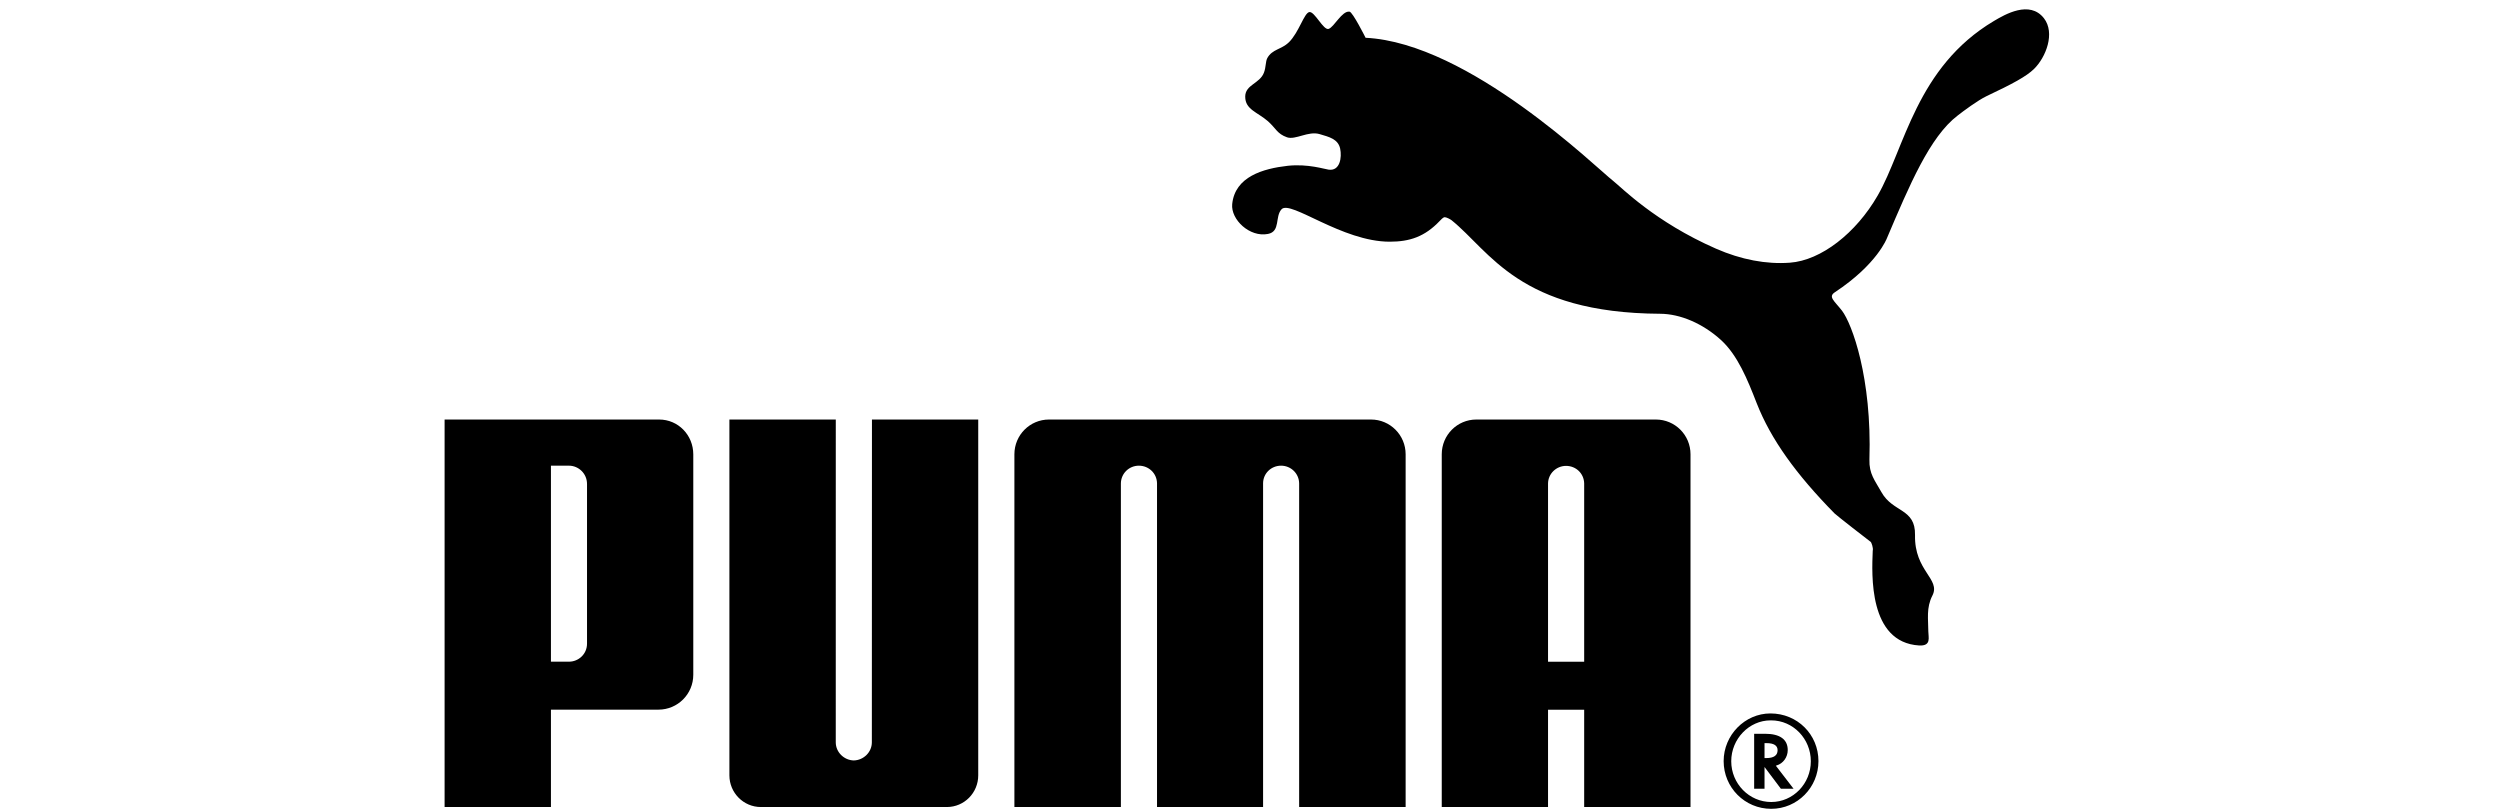
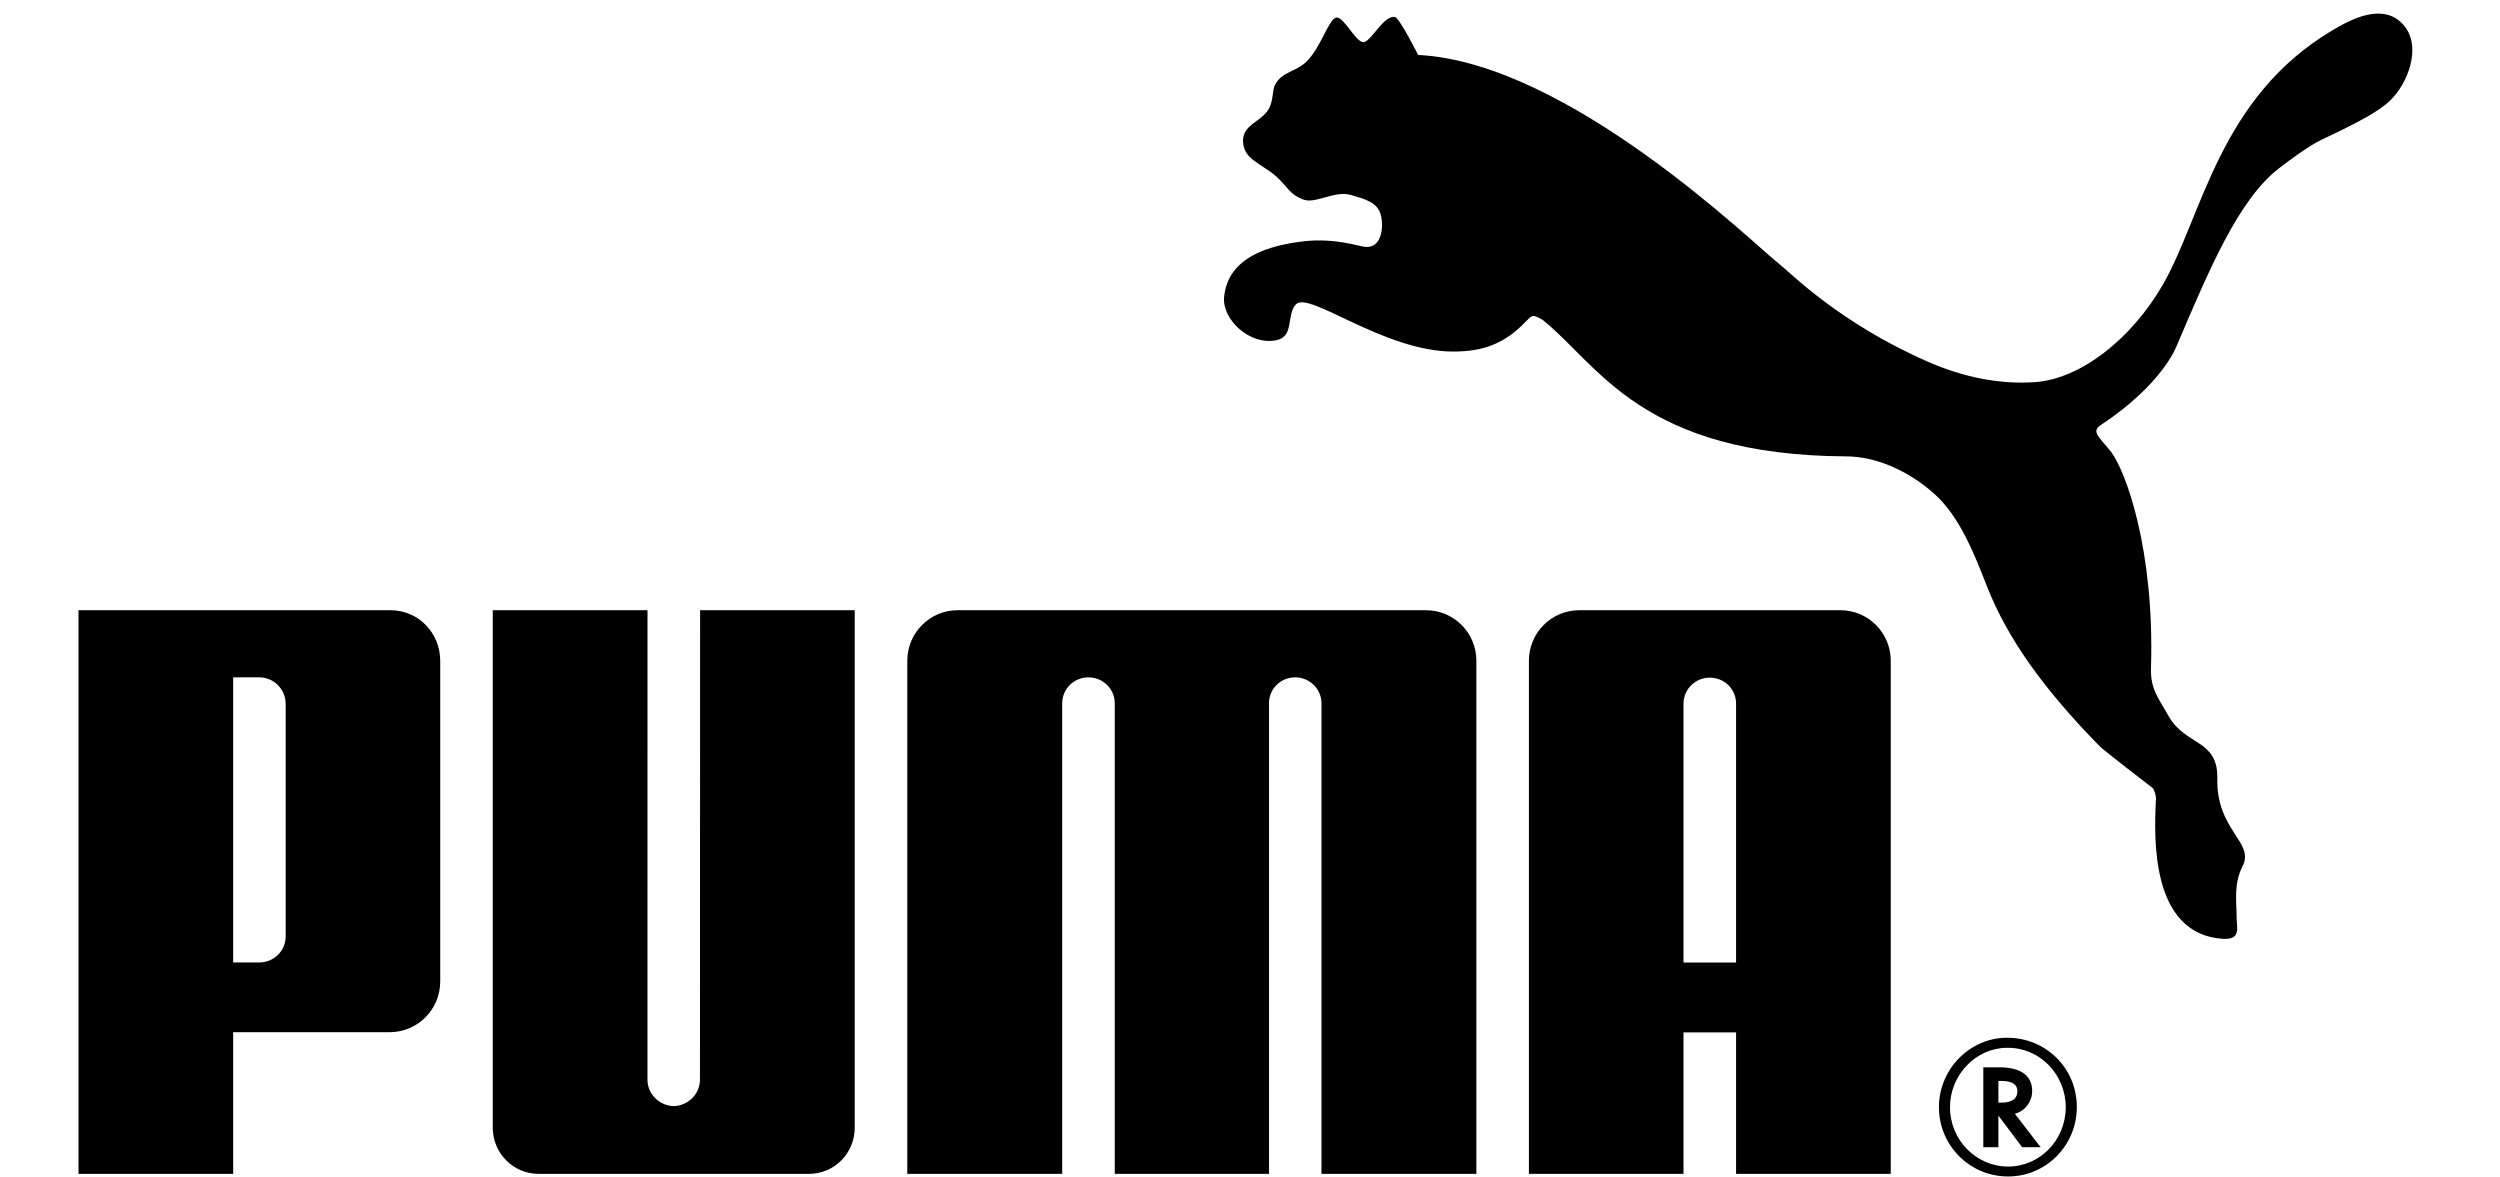
- <svg xmlns="http://www.w3.org/2000/svg" width="68" height="22" viewBox="35.433 30.331 889.299 446.538">
+ <svg xmlns="http://www.w3.org/2000/svg" width="68" height="32" viewBox="35.433 30.331 889.299 446.538">
  <path d="m512.857 36.99c-2.898.447-5.684 11.118-11.285 16.677-4.096 4.012-9.209 3.761-11.925 8.721-1.031 1.853-.697 5.016-1.867 8.053-2.285 6.074-10.337 6.617-10.337 13.235-.028 7.147 6.715 8.512 12.552 13.583 4.556 4.082 5.002 6.896 10.518 8.874 4.71 1.603 11.717-3.636 18.028-1.755 5.183 1.547 10.142 2.661 11.313 7.983 1.03 4.904-.07 12.51-6.353 11.633-2.118-.237-11.299-3.33-22.583-2.132-13.612 1.547-29.146 5.99-30.664 21.163-.836 8.484 9.654 18.487 19.783 16.453 7.007-1.38 3.692-9.64 7.509-13.653 5.001-5.14 33.338 17.944 59.683 17.944 11.09 0 19.337-2.8 27.53-11.382.765-.655 1.699-2.062 2.883-2.146 1.115.084 3.065 1.184 3.706 1.658 21.218 17.052 37.253 51.255 115.229 51.659 10.964.055 23.46 5.294 33.658 14.6 9.098 8.415 14.42 21.496 19.588 34.773 7.802 19.923 21.79 39.302 42.993 60.868 1.157 1.156 18.613 14.726 20.006 15.743.223.139 1.505 3.204 1.06 4.917-.516 12.929-2.397 50.53 25.633 52.23 6.855.348 5.057-4.472 5.057-7.788-.013-6.548-1.212-13.054 2.244-19.755 4.722-9.222-10.017-13.472-9.585-33.408.306-14.865-12.177-12.33-18.516-23.656-3.65-6.562-6.896-10.044-6.659-18.07 1.421-45.165-9.613-74.84-15.116-82.126-4.29-5.503-7.843-7.69-3.915-10.24 23.392-15.45 28.7-29.828 28.7-29.828 12.44-29.242 23.628-55.95 39.05-67.707 3.107-2.425 11.076-8.373 15.966-10.714 14.391-6.785 21.97-10.894 26.15-14.963 6.617-6.45 11.841-19.894 5.502-28.044-7.885-10.059-21.524-2.076-27.542 1.49-43.007 25.524-49.346 70.55-64.24 96.408-11.883 20.66-31.206 35.832-48.481 37.072-12.957.961-26.916-1.658-40.82-7.76-33.812-14.823-52.314-33.965-56.674-37.35-9.084-7.008-79.606-76.235-136.74-79.063 0 0-7.09-14.196-8.874-14.433-4.18-.53-8.456 8.484-11.521 9.53-2.884.96-7.732-9.767-10.644-9.293m-251.522 413.171c-5.378-.126-9.947-4.542-9.947-10.003l.014-178.214h-58.736v196.45c0 9.627 7.801 17.485 17.372 17.485h102.663c9.64 0 17.345-7.858 17.345-17.485v-196.45h-58.68l-.056 178.214c0 5.461-4.57 9.877-9.975 10.003m196.659-188.217h-88.898c-10.518 0-19.086 8.554-19.086 19.184v194.75h58.79v-178.644c.042-5.475 4.472-9.808 9.934-9.808 5.489 0 9.891 4.235 10.016 9.655v178.798h58.555v-178.8c.07-5.419 4.472-9.654 9.947-9.654 5.434 0 9.92 4.333 9.962 9.808v178.646h58.791v-194.751c0-10.63-8.582-19.184-19.1-19.184zm-343.931 35.665c.042-5.949-4.806-10.184-9.947-10.184h-9.975v108.207h9.975c5.183 0 9.99-4.124 9.947-10.044zm39.413 124.507h-59.335v53.763h-58.708v-213.935h118.42c10.601 0 18.876 8.61 18.876 19.268v121.637c0 10.672-8.595 19.267-19.253 19.267m613.996 5.921c-11.8 0-21.706 10.198-21.706 22.556 0 12.399 9.906 22.513 22.082 22.513 12.079 0 21.859-10.114 21.859-22.513 0-12.386-9.78-22.556-21.86-22.556zm26.442 22.486c0 14.53-11.647 26.345-26.066 26.345-14.573 0-26.275-11.73-26.275-26.345 0-14.336 11.702-26.317 25.843-26.317 14.851 0 26.498 11.62 26.498 26.317" />
  <path d="m765.131 448.852c4.082 0 6.228-1.449 6.228-4.346 0-2.578-2.076-3.901-6.047-3.901h-1.17v8.247zm15.033 16.913h-7.008l-9.014-11.995v11.995h-5.726v-30.329h6.019c8.178 0 12.524 3.093 12.524 9 0 3.942-2.563 7.44-6.144 8.484l-.418.154zm-115.591-70.09v-98.51c-.14-5.448-4.528-9.627-10.003-9.627-5.42 0-9.906 4.346-9.947 9.78v98.357zm0 80.205v-53.707h-19.95v53.707h-58.68v-194.751c0-10.63 8.567-19.184 19.086-19.184h99.137c10.547 0 19.115 8.554 19.115 19.184v194.75z" />
</svg>
